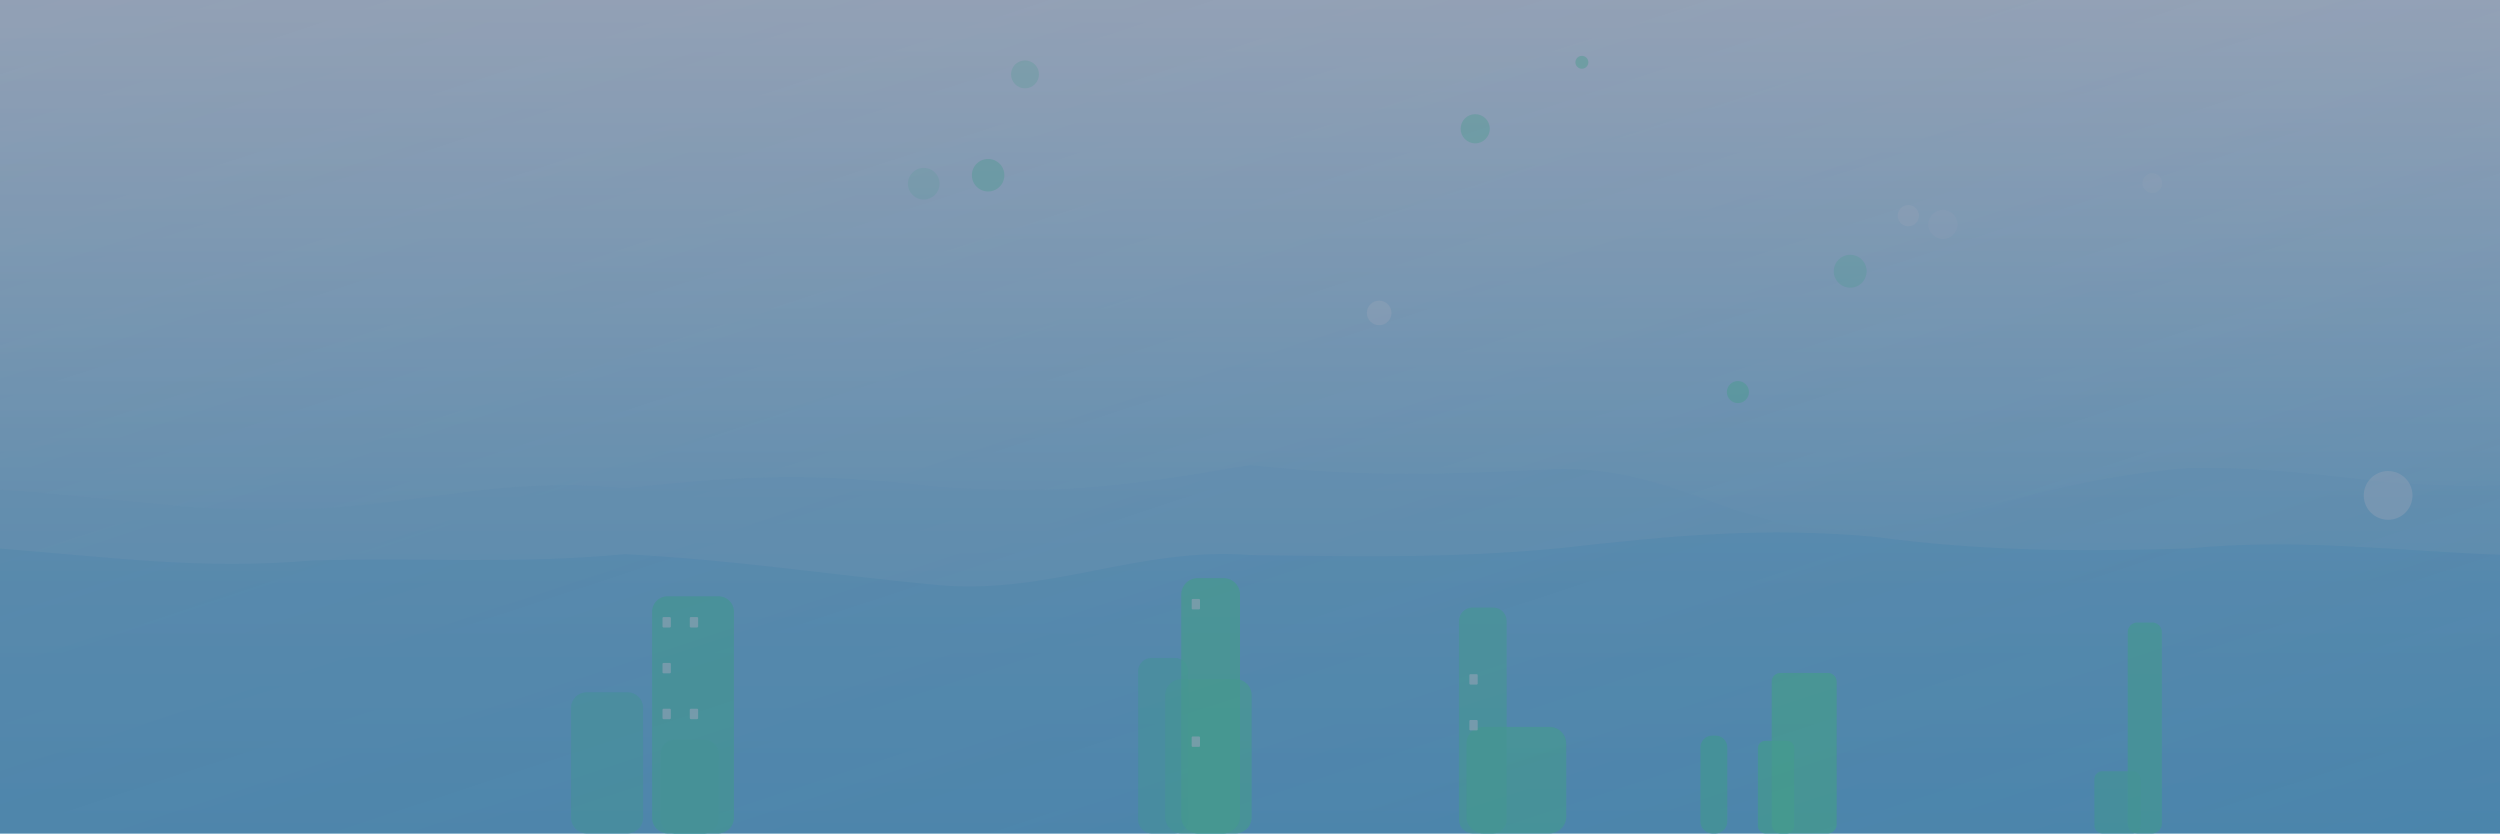
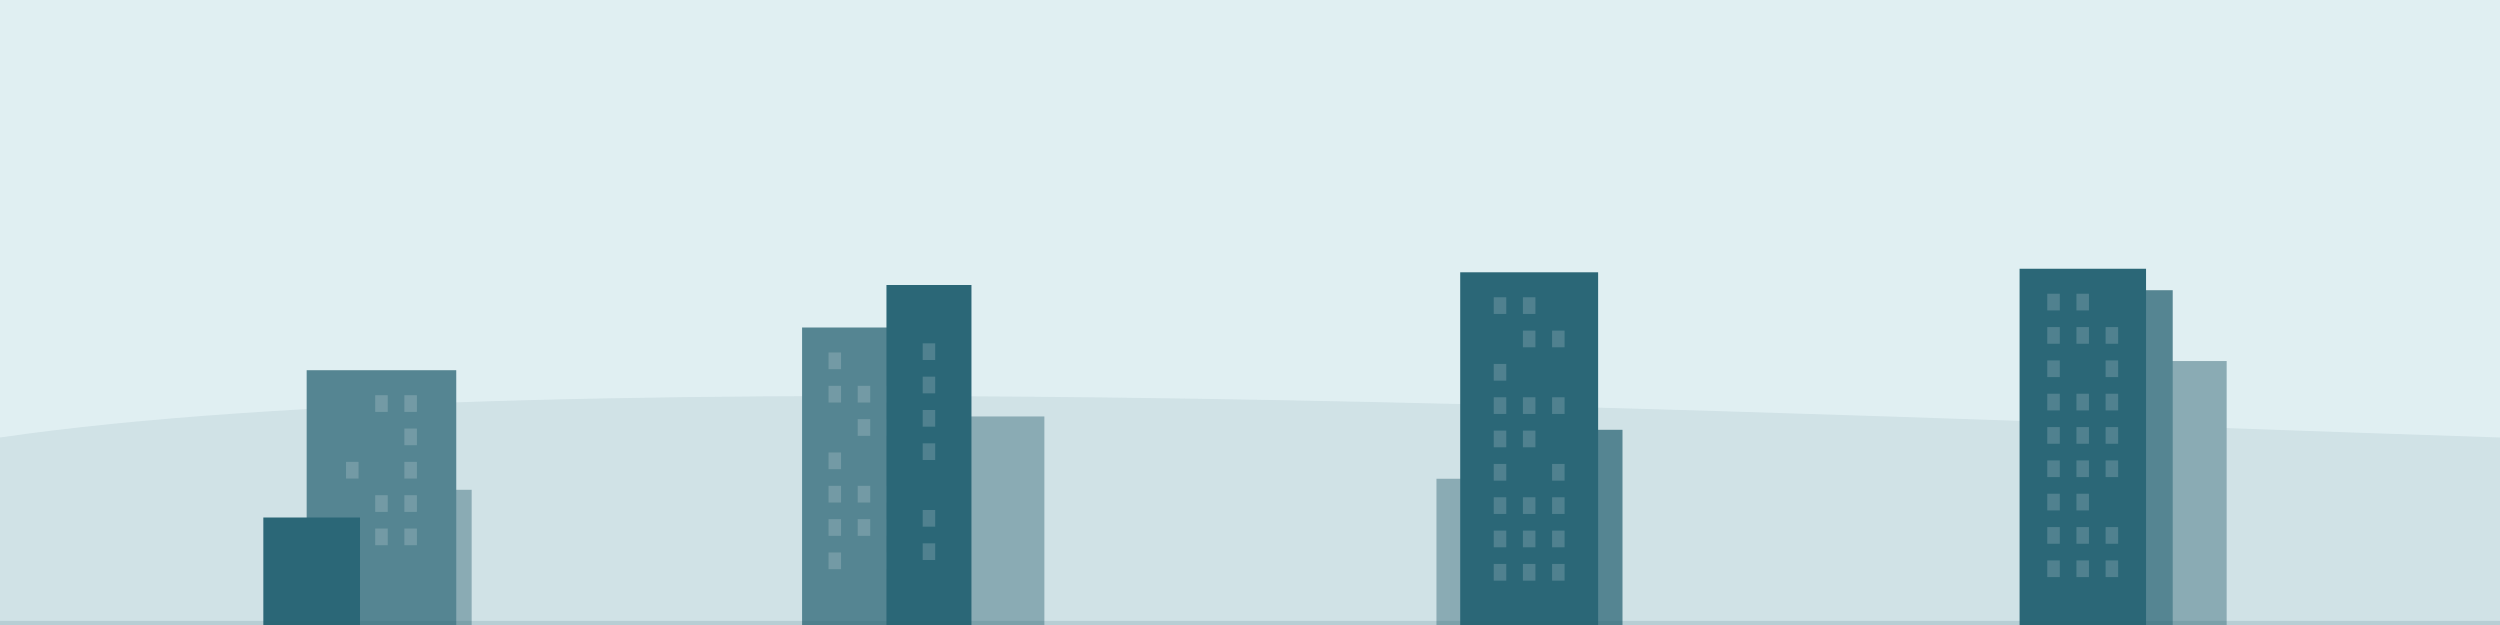
- <svg xmlns="http://www.w3.org/2000/svg" viewBox="0 0 1200 400" width="1200" height="400">
-   <defs>
-     <linearGradient id="bg" x1="0" y1="0" x2="0" y2="1">
-       <stop offset="0%" stop-color="#94a3b8" />
-       <stop offset="100%" stop-color="#0369a1" />
-     </linearGradient>
-     <linearGradient id="warm" x1="0" y1="0" x2="1" y2="1">
-       <stop offset="0%" stop-color="#858d98" stop-opacity="0.18" />
-       <stop offset="100%" stop-color="#858d98" stop-opacity="0.06" />
-     </linearGradient>
-   </defs>
-   <rect width="1200" height="400" fill="url(#bg)" />
-   <path d="M0 400 L0 235.092 C60.0 238.8, 90.0 246.5, 150.0 244.3 C210.0 241.0, 240.0 228.7, 300.0 234.4 C360.0 227.9, 390.0 226.6, 450.0 233.7 C510.0 237.8, 540.0 233.2, 600.0 223.2 C660.0 229.5, 690.0 227.5, 750.0 225.1 C810.0 225.2, 840.0 260.4, 900.0 253.2 C960.0 244.9, 990.0 229.5, 1050.0 224.7 C1110.0 223.6, 1140.0 235.0, 1200.0 232.9 L1200 400 Z" fill="#367da9" opacity="0.45" />
-   <path d="M0 400 L0 263.292 C52.5 267.5, 97.5 273.6, 150.0 269.0 C202.5 267.5, 247.5 270.9, 300.0 266.0 C352.5 268.7, 397.5 275.9, 450.0 280.8 C502.5 285.8, 547.5 262.3, 600.0 266.4 C652.5 267.2, 697.5 268.1, 750.0 263.0 C802.5 257.0, 847.5 252.9, 900.0 257.7 C952.5 264.7, 997.5 264.8, 1050.0 263.3 C1102.5 258.2, 1147.5 264.3, 1200.0 266.3 L1200 400 Z" fill="#0369a1" opacity="0.3" />
-   <rect x="1021.3" y="298.8" width="16.4" height="101.2" rx="4.6" fill="#058e73" opacity="0.68" />
-   <rect x="843.8" y="355.6" width="17.4" height="44.4" rx="3.5" fill="#059071" opacity="0.79" />
-   <rect x="559.3" y="326.0" width="41.5" height="74.0" rx="7.7" fill="#05956a" opacity="0.62" />
-   <rect x="850.4" y="323.0" width="31.2" height="77.0" rx="4.2" fill="#05956b" opacity="0.72" />
-   <rect x="546.3" y="315.8" width="24.0" height="84.2" rx="6.4" fill="#048282" opacity="0.65" />
-   <rect x="313.0" y="286.2" width="39.3" height="113.8" rx="7.4" fill="#04877b" opacity="0.83" />
-   <rect x="318.0" y="296.2" width="4" height="5" rx="0.5" fill="#94a3b8" opacity="0.6" />
-   <rect x="331.1" y="296.2" width="4" height="5" rx="0.5" fill="#94a3b8" opacity="0.6" />
-   <rect x="318.0" y="318.2" width="4" height="5" rx="0.5" fill="#94a3b8" opacity="0.6" />
-   <rect x="318.0" y="340.2" width="4" height="5" rx="0.5" fill="#94a3b8" opacity="0.6" />
-   <rect x="331.1" y="340.2" width="4" height="5" rx="0.5" fill="#94a3b8" opacity="0.6" />
-   <rect x="703.9" y="348.9" width="47.9" height="51.1" rx="8.0" fill="#05916f" opacity="0.66" />
-   <rect x="567.0" y="277.5" width="28.2" height="122.5" rx="7.9" fill="#05916f" opacity="0.75" />
-   <rect x="572.0" y="287.5" width="4" height="5" rx="0.5" fill="#94a3b8" opacity="0.6" />
-   <rect x="572.0" y="353.5" width="4" height="5" rx="0.5" fill="#94a3b8" opacity="0.6" />
-   <rect x="274.1" y="332.3" width="34.6" height="67.7" rx="7.4" fill="#048183" opacity="0.68" />
-   <rect x="317.1" y="355.0" width="27.9" height="45.0" rx="6.8" fill="#04857e" opacity="0.81" />
-   <rect x="816.2" y="353.1" width="12.9" height="46.9" rx="5.6" fill="#04877b" opacity="0.84" />
-   <rect x="1005.3" y="370.2" width="22.2" height="29.8" rx="3.8" fill="#048979" opacity="0.66" />
-   <rect x="700.3" y="291.6" width="22.9" height="108.4" rx="6.5" fill="#058d74" opacity="0.62" />
-   <rect x="705.3" y="323.6" width="4" height="5" rx="0.5" fill="#94a3b8" opacity="0.6" />
-   <rect x="705.3" y="345.6" width="4" height="5" rx="0.5" fill="#94a3b8" opacity="0.6" />
-   <circle cx="708.1" cy="61.8" r="7.0" fill="#059669" opacity="0.38" />
-   <circle cx="1146.3" cy="237.8" r="11.7" fill="#94a3b8" opacity="0.42" />
-   <circle cx="888.1" cy="130.2" r="7.9" fill="#059669" opacity="0.27" />
-   <circle cx="1033.1" cy="87.9" r="4.7" fill="#94a3b8" opacity="0.25" />
-   <circle cx="834.2" cy="188.2" r="5.3" fill="#059669" opacity="0.45" />
-   <circle cx="759.3" cy="29.9" r="3.1" fill="#059669" opacity="0.43" />
-   <circle cx="492.0" cy="35.7" r="6.7" fill="#059669" opacity="0.25" />
-   <circle cx="662.0" cy="150.2" r="5.9" fill="#94a3b8" opacity="0.44" />
-   <circle cx="443.4" cy="88.2" r="7.6" fill="#059669" opacity="0.18" />
-   <circle cx="916.0" cy="103.5" r="5.1" fill="#94a3b8" opacity="0.37" />
-   <circle cx="932.6" cy="107.7" r="7.0" fill="#94a3b8" opacity="0.21" />
-   <circle cx="474.3" cy="84.1" r="7.8" fill="#059669" opacity="0.39" />
-   <rect width="1200" height="400" fill="url(#warm)" />
-   <rect width="1200" height="400" fill="#94a3b8" opacity="0.40" />
+ <svg xmlns="http://www.w3.org/2000/svg" viewBox="0 0 1200 300" width="1200" height="300">
+   <rect width="1200" height="300" fill="#e0eff2" />
+   <path d="M0 300 L0 210.0 C265.5 171.3, 860.5 199.0, 1200 210.0 L1200 300 Z" fill="#aac2c9" opacity="0.3" />
+   <rect x="181.3" y="235.1" width="45.1" height="64.9" fill="#8aabb4" />
+   <rect x="445.5" y="199.9" width="55.8" height="100.1" fill="#8aabb4" />
+   <rect x="689.5" y="229.8" width="56.7" height="70.2" fill="#8aabb4" />
+   <rect x="1021.3" y="173.3" width="47.5" height="126.7" fill="#8aabb4" />
+   <rect x="147.2" y="177.7" width="71.8" height="122.3" fill="#558592" />
+   <rect x="180.1" y="189.7" width="6" height="8" fill="#91b0b8" opacity="0.5" />
+   <rect x="194.1" y="189.7" width="6" height="8" fill="#91b0b8" opacity="0.5" />
+   <rect x="194.1" y="205.7" width="6" height="8" fill="#91b0b8" opacity="0.5" />
+   <rect x="166.1" y="221.7" width="6" height="8" fill="#91b0b8" opacity="0.5" />
+   <rect x="194.1" y="221.7" width="6" height="8" fill="#91b0b8" opacity="0.5" />
+   <rect x="180.1" y="237.7" width="6" height="8" fill="#91b0b8" opacity="0.5" />
+   <rect x="194.1" y="237.7" width="6" height="8" fill="#91b0b8" opacity="0.5" />
+   <rect x="166.1" y="253.7" width="6" height="8" fill="#91b0b8" opacity="0.5" />
+   <rect x="180.1" y="253.7" width="6" height="8" fill="#91b0b8" opacity="0.5" />
+   <rect x="194.1" y="253.7" width="6" height="8" fill="#91b0b8" opacity="0.5" />
+   <rect x="385.0" y="157.2" width="73.5" height="142.8" fill="#558592" />
+   <rect x="397.7" y="169.2" width="6" height="8" fill="#91b0b8" opacity="0.5" />
+   <rect x="439.7" y="169.2" width="6" height="8" fill="#91b0b8" opacity="0.5" />
+   <rect x="397.7" y="185.2" width="6" height="8" fill="#91b0b8" opacity="0.5" />
+   <rect x="411.7" y="185.2" width="6" height="8" fill="#91b0b8" opacity="0.5" />
+   <rect x="425.7" y="185.2" width="6" height="8" fill="#91b0b8" opacity="0.5" />
+   <rect x="439.7" y="185.2" width="6" height="8" fill="#91b0b8" opacity="0.5" />
+   <rect x="411.7" y="201.2" width="6" height="8" fill="#91b0b8" opacity="0.5" />
+   <rect x="425.7" y="201.2" width="6" height="8" fill="#91b0b8" opacity="0.5" />
+   <rect x="439.7" y="201.2" width="6" height="8" fill="#91b0b8" opacity="0.5" />
+   <rect x="397.7" y="217.2" width="6" height="8" fill="#91b0b8" opacity="0.5" />
+   <rect x="439.7" y="217.2" width="6" height="8" fill="#91b0b8" opacity="0.5" />
+   <rect x="397.7" y="233.2" width="6" height="8" fill="#91b0b8" opacity="0.5" />
+   <rect x="411.7" y="233.2" width="6" height="8" fill="#91b0b8" opacity="0.5" />
+   <rect x="425.7" y="233.2" width="6" height="8" fill="#91b0b8" opacity="0.5" />
+   <rect x="439.7" y="233.2" width="6" height="8" fill="#91b0b8" opacity="0.5" />
+   <rect x="397.7" y="249.2" width="6" height="8" fill="#91b0b8" opacity="0.5" />
+   <rect x="411.7" y="249.2" width="6" height="8" fill="#91b0b8" opacity="0.5" />
+   <rect x="425.7" y="249.2" width="6" height="8" fill="#91b0b8" opacity="0.5" />
+   <rect x="439.7" y="249.2" width="6" height="8" fill="#91b0b8" opacity="0.5" />
+   <rect x="397.7" y="265.2" width="6" height="8" fill="#91b0b8" opacity="0.5" />
+   <rect x="425.7" y="265.2" width="6" height="8" fill="#91b0b8" opacity="0.5" />
+   <rect x="439.7" y="265.2" width="6" height="8" fill="#91b0b8" opacity="0.5" />
+   <rect x="723.9" y="206.3" width="54.9" height="93.7" fill="#558592" />
+   <rect x="741.4" y="218.3" width="6" height="8" fill="#91b0b8" opacity="0.5" />
+   <rect x="755.4" y="218.3" width="6" height="8" fill="#91b0b8" opacity="0.5" />
+   <rect x="741.4" y="234.3" width="6" height="8" fill="#91b0b8" opacity="0.5" />
+   <rect x="755.4" y="234.3" width="6" height="8" fill="#91b0b8" opacity="0.5" />
+   <rect x="741.4" y="250.3" width="6" height="8" fill="#91b0b8" opacity="0.5" />
+   <rect x="755.4" y="250.3" width="6" height="8" fill="#91b0b8" opacity="0.5" />
+   <rect x="741.4" y="266.3" width="6" height="8" fill="#91b0b8" opacity="0.5" />
+   <rect x="755.4" y="266.3" width="6" height="8" fill="#91b0b8" opacity="0.5" />
+   <rect x="986.7" y="139.3" width="56.2" height="160.7" fill="#558592" />
+   <rect x="1018.8" y="151.3" width="6" height="8" fill="#91b0b8" opacity="0.5" />
+   <rect x="1004.8" y="167.3" width="6" height="8" fill="#91b0b8" opacity="0.5" />
+   <rect x="1004.8" y="183.3" width="6" height="8" fill="#91b0b8" opacity="0.5" />
+   <rect x="1018.8" y="183.3" width="6" height="8" fill="#91b0b8" opacity="0.5" />
+   <rect x="1018.8" y="199.3" width="6" height="8" fill="#91b0b8" opacity="0.5" />
+   <rect x="1004.8" y="215.3" width="6" height="8" fill="#91b0b8" opacity="0.5" />
+   <rect x="1018.8" y="215.3" width="6" height="8" fill="#91b0b8" opacity="0.5" />
+   <rect x="1004.8" y="231.3" width="6" height="8" fill="#91b0b8" opacity="0.5" />
+   <rect x="1018.8" y="231.3" width="6" height="8" fill="#91b0b8" opacity="0.5" />
+   <rect x="1018.8" y="247.3" width="6" height="8" fill="#91b0b8" opacity="0.5" />
+   <rect x="1004.8" y="263.3" width="6" height="8" fill="#91b0b8" opacity="0.5" />
+   <rect x="1018.8" y="263.3" width="6" height="8" fill="#91b0b8" opacity="0.5" />
+   <rect x="126.4" y="248.4" width="46.4" height="51.6" fill="#2b6777" />
+   <rect x="425.5" y="136.8" width="40.8" height="163.2" fill="#2b6777" />
+   <rect x="442.9" y="164.8" width="6" height="8" fill="#759ca7" opacity="0.5" />
+   <rect x="442.9" y="180.8" width="6" height="8" fill="#759ca7" opacity="0.5" />
+   <rect x="442.9" y="196.8" width="6" height="8" fill="#759ca7" opacity="0.5" />
+   <rect x="442.9" y="212.8" width="6" height="8" fill="#759ca7" opacity="0.5" />
+   <rect x="442.9" y="244.8" width="6" height="8" fill="#759ca7" opacity="0.5" />
+   <rect x="442.9" y="260.8" width="6" height="8" fill="#759ca7" opacity="0.5" />
+   <rect x="700.9" y="130.7" width="66.2" height="169.3" fill="#2b6777" />
+   <rect x="717.0" y="142.7" width="6" height="8" fill="#759ca7" opacity="0.5" />
+   <rect x="731.0" y="142.7" width="6" height="8" fill="#759ca7" opacity="0.5" />
+   <rect x="731.0" y="158.7" width="6" height="8" fill="#759ca7" opacity="0.5" />
+   <rect x="745.0" y="158.7" width="6" height="8" fill="#759ca7" opacity="0.5" />
+   <rect x="717.0" y="174.7" width="6" height="8" fill="#759ca7" opacity="0.5" />
+   <rect x="717.0" y="190.7" width="6" height="8" fill="#759ca7" opacity="0.5" />
+   <rect x="731.0" y="190.7" width="6" height="8" fill="#759ca7" opacity="0.5" />
+   <rect x="745.0" y="190.7" width="6" height="8" fill="#759ca7" opacity="0.5" />
+   <rect x="717.0" y="206.7" width="6" height="8" fill="#759ca7" opacity="0.5" />
+   <rect x="731.0" y="206.7" width="6" height="8" fill="#759ca7" opacity="0.5" />
+   <rect x="717.0" y="222.7" width="6" height="8" fill="#759ca7" opacity="0.5" />
+   <rect x="745.0" y="222.7" width="6" height="8" fill="#759ca7" opacity="0.5" />
+   <rect x="717.0" y="238.7" width="6" height="8" fill="#759ca7" opacity="0.5" />
+   <rect x="731.0" y="238.7" width="6" height="8" fill="#759ca7" opacity="0.5" />
+   <rect x="745.0" y="238.7" width="6" height="8" fill="#759ca7" opacity="0.5" />
+   <rect x="717.0" y="254.7" width="6" height="8" fill="#759ca7" opacity="0.5" />
+   <rect x="731.0" y="254.7" width="6" height="8" fill="#759ca7" opacity="0.5" />
+   <rect x="745.0" y="254.7" width="6" height="8" fill="#759ca7" opacity="0.5" />
+   <rect x="717.0" y="270.7" width="6" height="8" fill="#759ca7" opacity="0.5" />
+   <rect x="731.0" y="270.7" width="6" height="8" fill="#759ca7" opacity="0.5" />
+   <rect x="745.0" y="270.7" width="6" height="8" fill="#759ca7" opacity="0.5" />
+   <rect x="969.4" y="129.0" width="60.7" height="171.0" fill="#2b6777" />
+   <rect x="982.7" y="141.0" width="6" height="8" fill="#759ca7" opacity="0.5" />
+   <rect x="996.7" y="141.0" width="6" height="8" fill="#759ca7" opacity="0.5" />
+   <rect x="982.7" y="157.0" width="6" height="8" fill="#759ca7" opacity="0.5" />
+   <rect x="996.7" y="157.0" width="6" height="8" fill="#759ca7" opacity="0.5" />
+   <rect x="1010.7" y="157.0" width="6" height="8" fill="#759ca7" opacity="0.5" />
+   <rect x="982.7" y="173.0" width="6" height="8" fill="#759ca7" opacity="0.5" />
+   <rect x="1010.7" y="173.0" width="6" height="8" fill="#759ca7" opacity="0.5" />
+   <rect x="982.7" y="189.0" width="6" height="8" fill="#759ca7" opacity="0.5" />
+   <rect x="996.7" y="189.0" width="6" height="8" fill="#759ca7" opacity="0.5" />
+   <rect x="1010.7" y="189.0" width="6" height="8" fill="#759ca7" opacity="0.5" />
+   <rect x="982.7" y="205.0" width="6" height="8" fill="#759ca7" opacity="0.5" />
+   <rect x="996.7" y="205.0" width="6" height="8" fill="#759ca7" opacity="0.5" />
+   <rect x="1010.7" y="205.0" width="6" height="8" fill="#759ca7" opacity="0.5" />
+   <rect x="982.7" y="221.0" width="6" height="8" fill="#759ca7" opacity="0.5" />
+   <rect x="996.7" y="221.0" width="6" height="8" fill="#759ca7" opacity="0.5" />
+   <rect x="1010.7" y="221.0" width="6" height="8" fill="#759ca7" opacity="0.5" />
+   <rect x="982.7" y="237.0" width="6" height="8" fill="#759ca7" opacity="0.5" />
+   <rect x="996.7" y="237.0" width="6" height="8" fill="#759ca7" opacity="0.5" />
+   <rect x="982.7" y="253.0" width="6" height="8" fill="#759ca7" opacity="0.5" />
+   <rect x="996.7" y="253.0" width="6" height="8" fill="#759ca7" opacity="0.5" />
+   <rect x="1010.7" y="253.0" width="6" height="8" fill="#759ca7" opacity="0.5" />
+   <rect x="982.7" y="269.0" width="6" height="8" fill="#759ca7" opacity="0.5" />
+   <rect x="996.7" y="269.0" width="6" height="8" fill="#759ca7" opacity="0.5" />
+   <rect x="1010.7" y="269.0" width="6" height="8" fill="#759ca7" opacity="0.5" />
+   <rect x="0" y="298" width="1200" height="2" fill="#275d6b" opacity="0.15" />
</svg>
